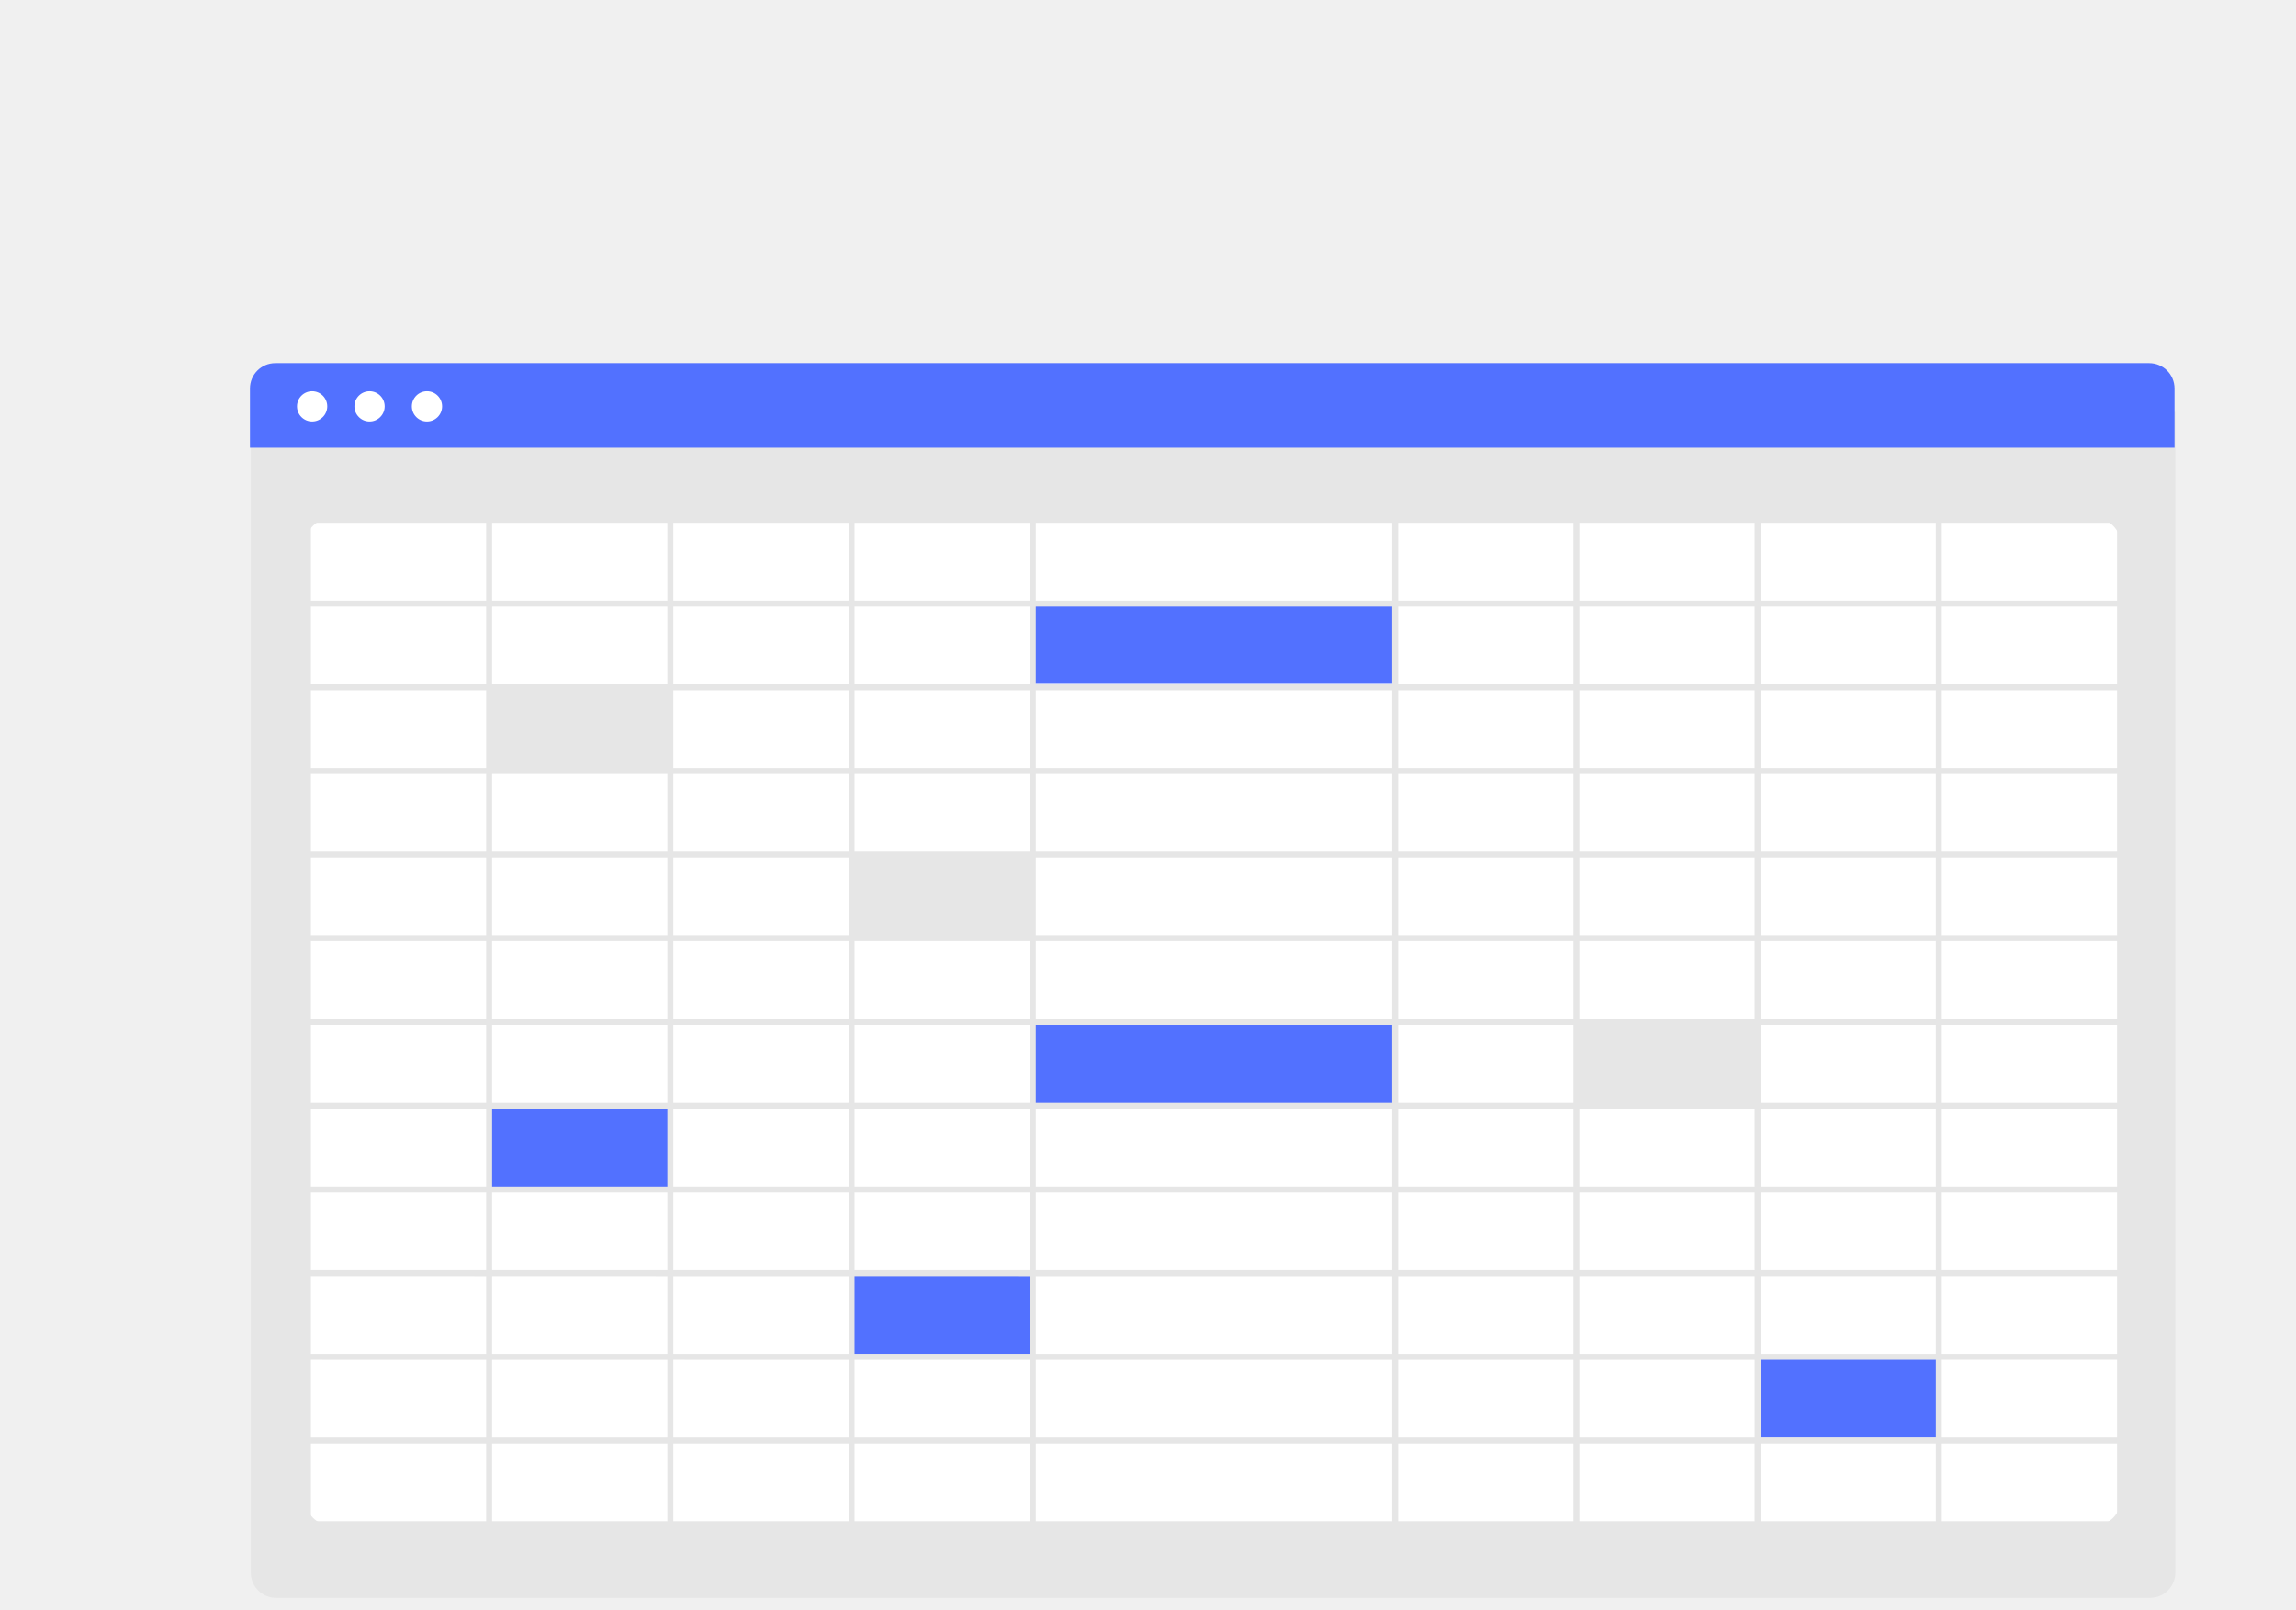
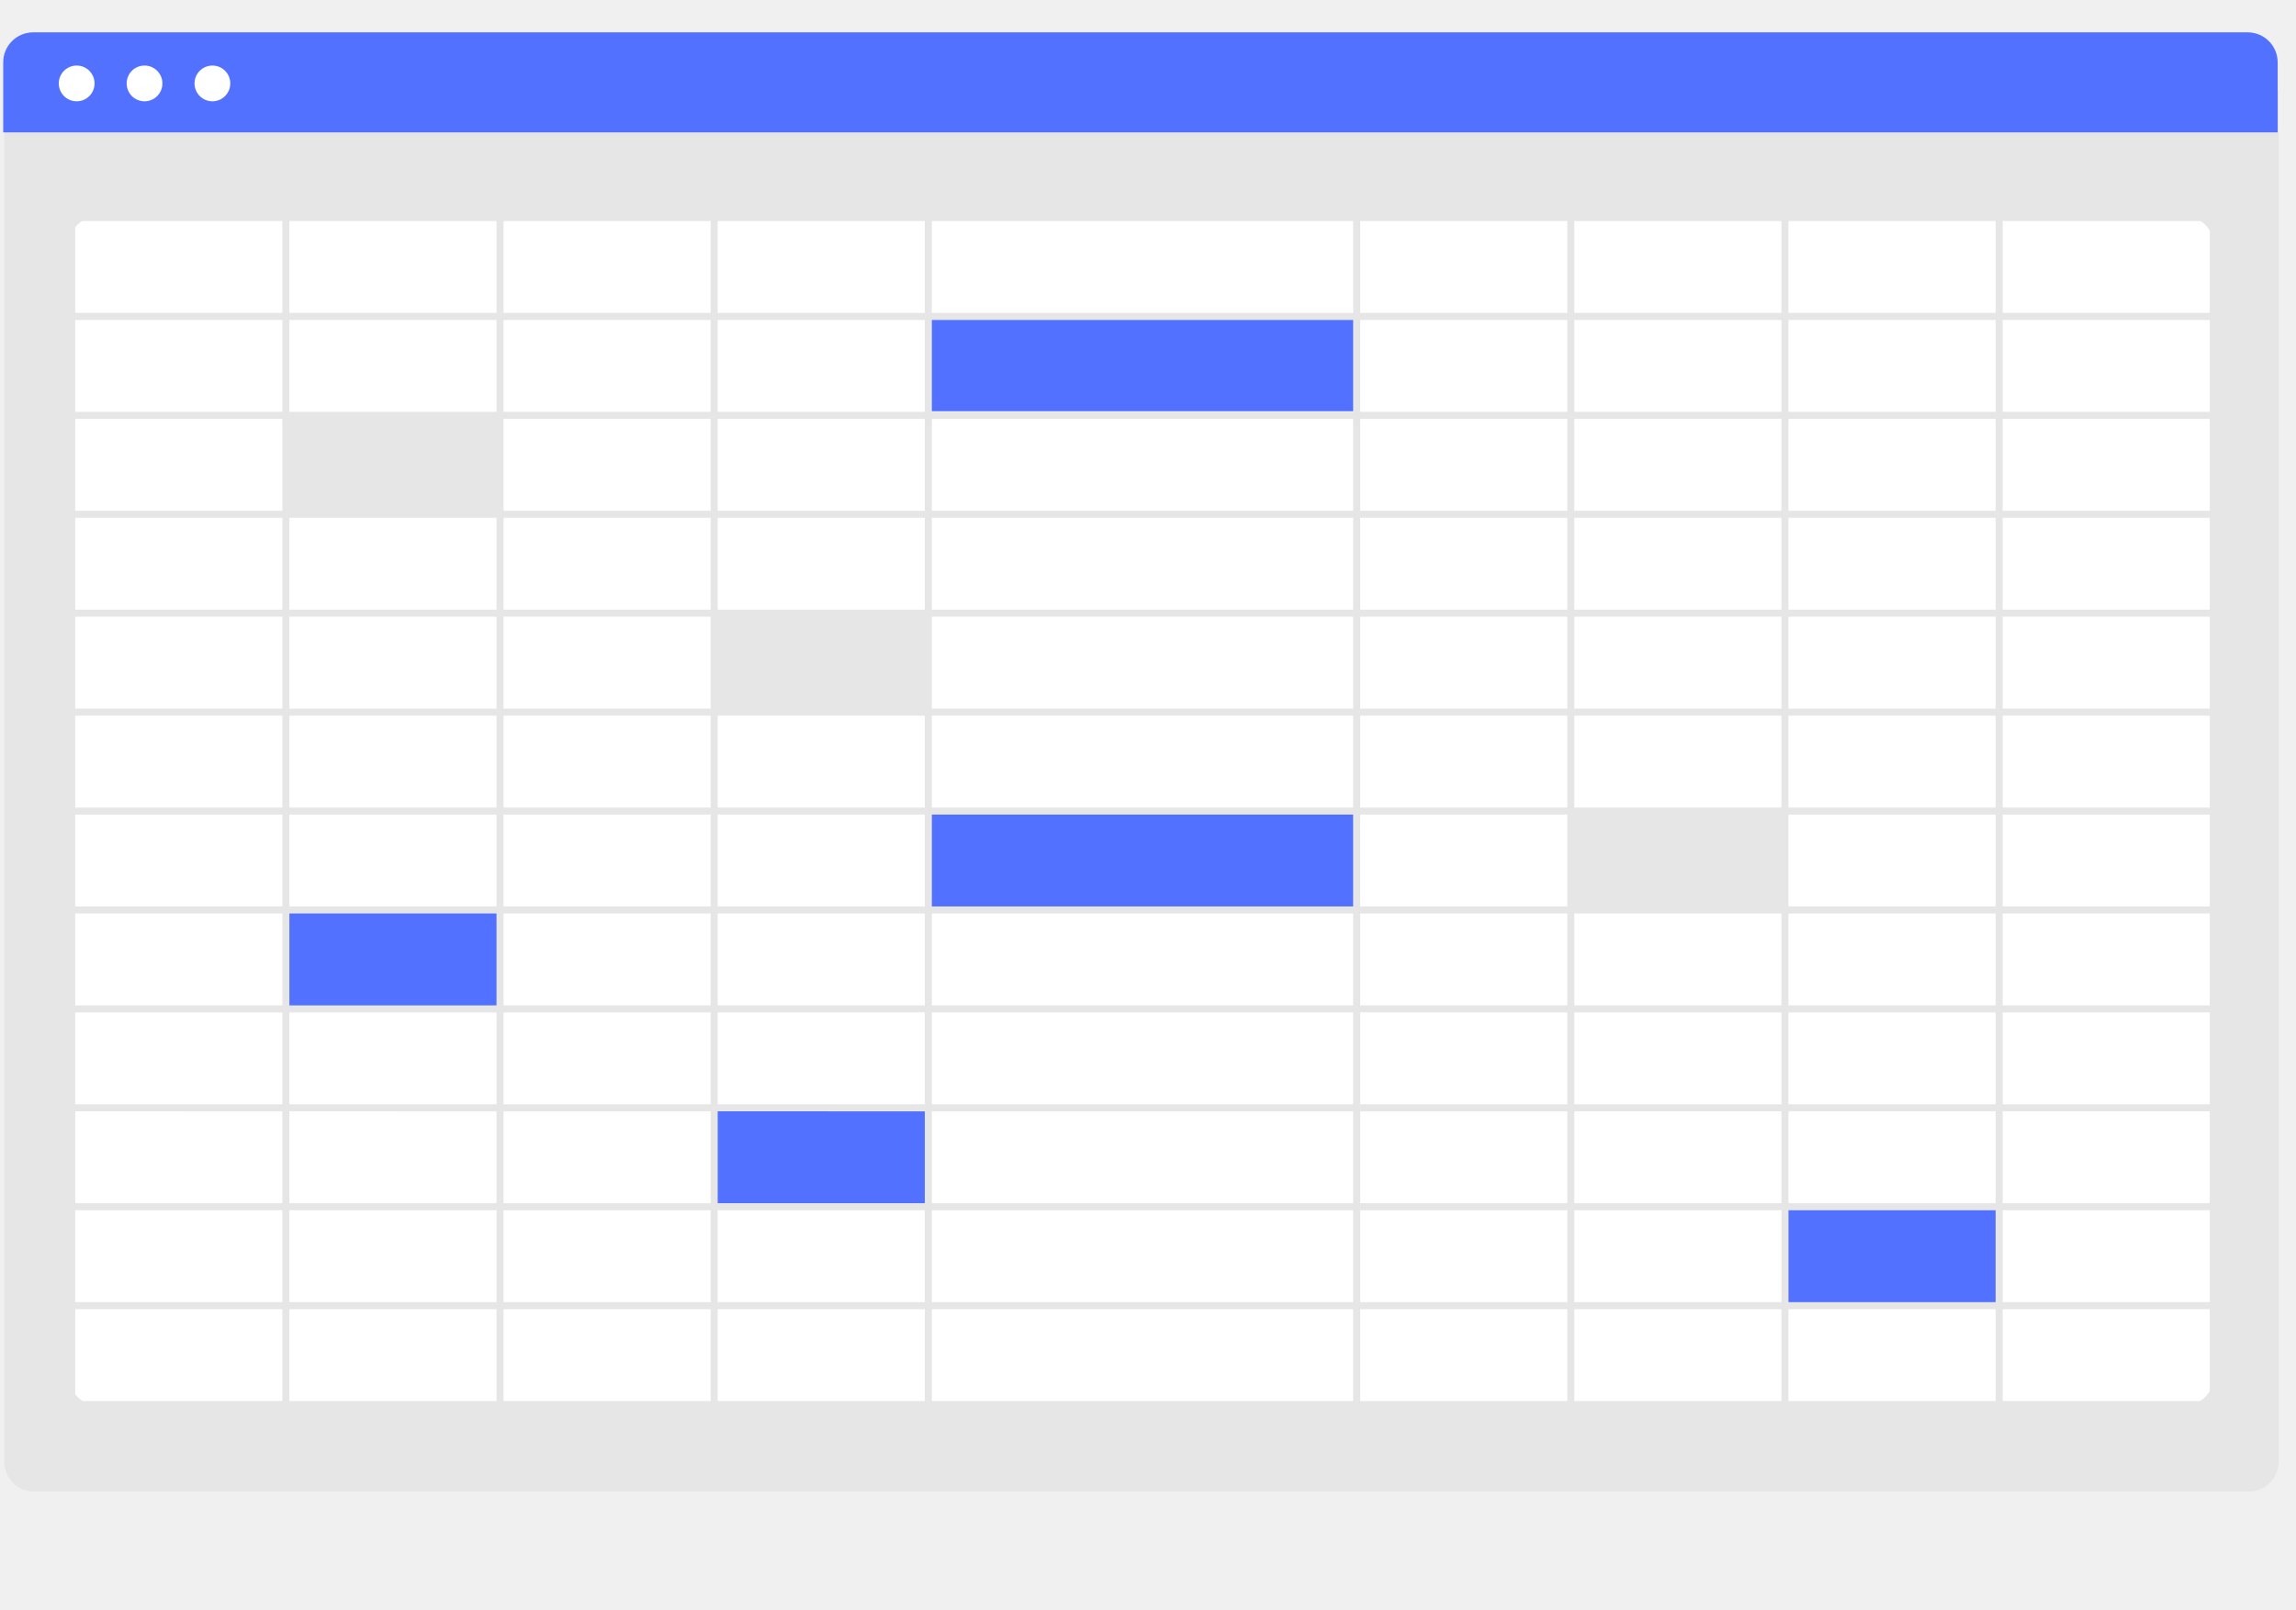
- <svg xmlns="http://www.w3.org/2000/svg" width="765.839" height="536.777" viewBox="150 -100 650 450" role="img" artist="Katerina Limpitsouni" source="https://undraw.co/">
+ <svg xmlns="http://www.w3.org/2000/svg" width="765.839" height="536.777" viewBox="220 0 550 370" role="img" artist="Katerina Limpitsouni" source="https://undraw.co/">
  <path d="M975.748,531.162H445.253a7.18,7.18,0,0,1-7.172-7.172V195.42H982.92V523.99A7.18,7.18,0,0,1,975.748,531.162Z" transform="translate(-217.0804 -181.6116)" fill="#e6e6e6" />
  <path d="M960.192,510.629H460.809a7.258,7.258,0,0,1-7.25-7.25V232.79a7.258,7.258,0,0,1,7.25-7.25H960.192a7.258,7.258,0,0,1,7.25,7.25V503.379A7.258,7.258,0,0,1,960.192,510.629Z" transform="translate(-217.0804 -181.6116)" fill="#fff" />
  <path d="M982.687,205.566H437.849V188.784a7.18,7.18,0,0,1,7.172-7.172H975.515a7.18,7.18,0,0,1,7.172,7.172Z" transform="translate(-217.0804 -181.6116)" fill="#5271FF" />
  <circle cx="238.365" cy="12.237" r="4.283" fill="#fff" />
  <circle cx="254.623" cy="12.237" r="4.283" fill="#fff" />
  <circle cx="270.882" cy="12.237" r="4.283" fill="#fff" />
  <rect x="287.803" y="92.449" width="51.47" height="22.782" fill="#e6e6e6" />
  <rect x="390.742" y="139.7" width="51.47" height="22.782" fill="#e6e6e6" />
  <rect x="287.803" y="210.576" width="51.47" height="22.782" fill="#5271FF" />
  <rect x="390.742" y="257.826" width="51.47" height="22.782" fill="#5271FF" />
  <rect x="647.246" y="281.452" width="51.47" height="22.782" fill="#5271FF" />
  <rect x="595.776" y="186.95" width="51.47" height="22.782" fill="#e6e6e6" />
  <rect x="442.212" y="186.95" width="102.939" height="22.782" fill="#5271FF" />
  <rect x="442.212" y="67.98" width="102.939" height="22.782" fill="#5271FF" />
  <path d="M453.414,225.122V511.158H968.109V225.122Zm513.008,23.696H916.809V226.81h49.613ZM660.305,414.688V392.68H761.218V414.688Zm100.914,1.688V438.383H660.305V416.375Zm0-94.782v22.008H660.305V321.593Zm-100.914-1.688V297.897H761.218v22.008Zm0,47.391V345.288H761.218v22.008Zm100.914,1.688v22.008H660.305V368.984ZM658.617,343.601H609.004V321.593h49.613Zm0,1.688v22.008H609.004V345.288Zm0,23.696v22.008H609.004V368.984Zm0,23.696V414.688H609.004V392.68Zm104.289,0H812.519V414.688H762.906Zm0-1.688V368.984H812.519v22.008Zm0-23.696V345.288H812.519v22.008Zm0-23.696V321.593H812.519v22.008Zm0-23.695V297.897H812.519v22.008Zm0-23.696V274.201H812.519v22.008Zm-1.688,0H660.305V274.201H761.218Zm-102.601,0H609.004V274.201h49.613Zm0,1.688v22.008H609.004V297.897Zm-51.301,22.008H557.703V297.897h49.614Zm0,1.688v22.008H557.703V321.593Zm0,23.695v22.008H557.703V345.288Zm0,23.696v22.008H557.703V368.984Zm0,23.696V414.688H557.703V392.68Zm0,23.695V438.383H557.703V416.375Zm1.688,0h49.613V438.383H609.004Zm49.613,23.696v22.008H609.004V440.071Zm1.688,0H761.218v22.008H660.305Zm102.601,0H812.519v22.008H762.906Zm0-1.688V416.375H812.519V438.383Zm51.301-22.008h49.614V438.383h-49.614Zm0-1.688V392.68h49.614V414.688Zm0-23.695V368.984h49.614v22.008Zm0-23.696V345.288h49.614v22.008Zm0-23.696V321.593h49.614v22.008Zm0-23.695V297.897h49.614v22.008Zm0-23.696V274.201h49.614v22.008Zm0-23.696V250.506h49.614v22.008Zm-1.688,0H762.906V250.506H812.519Zm-51.301,0H660.305V250.506H761.218Zm-102.601,0H609.004V250.506h49.613Zm-51.301,0H557.703V250.506h49.614Zm0,1.688v22.008H557.703V274.201Zm-51.301,22.008H506.402V274.201h49.613Zm0,1.688v22.008H506.402V297.897Zm0,23.696v22.008H506.402V321.593Zm0,23.695v22.008H506.402V345.288Zm0,23.696v22.008H506.402V368.984Zm0,23.696V414.688H506.402V392.68Zm0,23.695V438.383H506.402V416.375Zm0,23.696v22.008H506.402V440.071Zm1.688,0h49.614v22.008H557.703Zm49.614,23.695V485.775H557.703V463.766Zm1.688,0h49.613V485.775H609.004Zm51.301,0H761.218V485.775H660.305Zm102.601,0H812.519V485.775H762.906Zm51.301,0h49.614V485.775h-49.614Zm0-1.688V440.071h49.614v22.008ZM865.508,440.071h49.613v22.008H865.508Zm0-1.688V416.375h49.613V438.383Zm0-23.696V392.68h49.613V414.688Zm0-23.695V368.984h49.613v22.008Zm0-23.696V345.288h49.613v22.008Zm0-23.696V321.593h49.613v22.008Zm0-23.695V297.897h49.613v22.008Zm0-23.696V274.201h49.613v22.008Zm0-23.696V250.506h49.613v22.008Zm0-23.695V226.81h49.613v22.008Zm-1.688,0h-49.614V226.81h49.614Zm-51.301,0H762.906V226.81H812.519Zm-51.301,0H660.305V226.81H761.218Zm-102.601,0H609.004V226.81h49.613Zm-51.301,0H557.703V226.81h49.614Zm-51.301,0H506.402V226.81h49.613Zm0,1.688v22.008H506.402V250.506Zm-51.301,22.008H455.102V250.506h49.613Zm0,1.688v22.008H455.102V274.201Zm0,23.696v22.008H455.102V297.897Zm0,23.696v22.008H455.102V321.593Zm0,23.695v22.008H455.102V345.288Zm0,23.696v22.008H455.102V368.984Zm0,23.696V414.688H455.102V392.68Zm0,23.695V438.383H455.102V416.375Zm0,23.696v22.008H455.102V440.071Zm0,23.695V485.775H455.102V463.766Zm1.688,0h49.613V485.775H506.402Zm49.613,23.696V509.47H506.402V487.463Zm1.688,0h49.614V509.47H557.703Zm51.301,0h49.613V509.47H609.004Zm51.301,0H761.218V509.47H660.305Zm102.601,0H812.519V509.47H762.906Zm51.301,0h49.614V509.47h-49.614Zm51.301,0h49.613V509.47H865.508Zm0-1.688V463.766h49.613V485.775Zm51.301-22.009h49.613V485.775H916.809Zm0-1.688V440.071h49.613v22.008Zm0-23.695V416.375h49.613V438.383Zm0-23.696V392.68h49.613V414.688Zm0-23.695V368.984h49.613v22.008Zm0-23.696V345.288h49.613v22.008Zm0-23.696V321.593h49.613v22.008Zm0-23.695V297.897h49.613v22.008Zm0-23.696V274.201h49.613v22.008Zm0-23.696V250.506h49.613v22.008ZM504.715,226.81v22.008H455.102V226.81ZM455.102,487.463h49.613V509.47H455.102Zm461.707,22.008V487.463h49.613V509.47Z" transform="translate(-217.0804 -181.6116)" fill="#e6e6e6" />
</svg>
